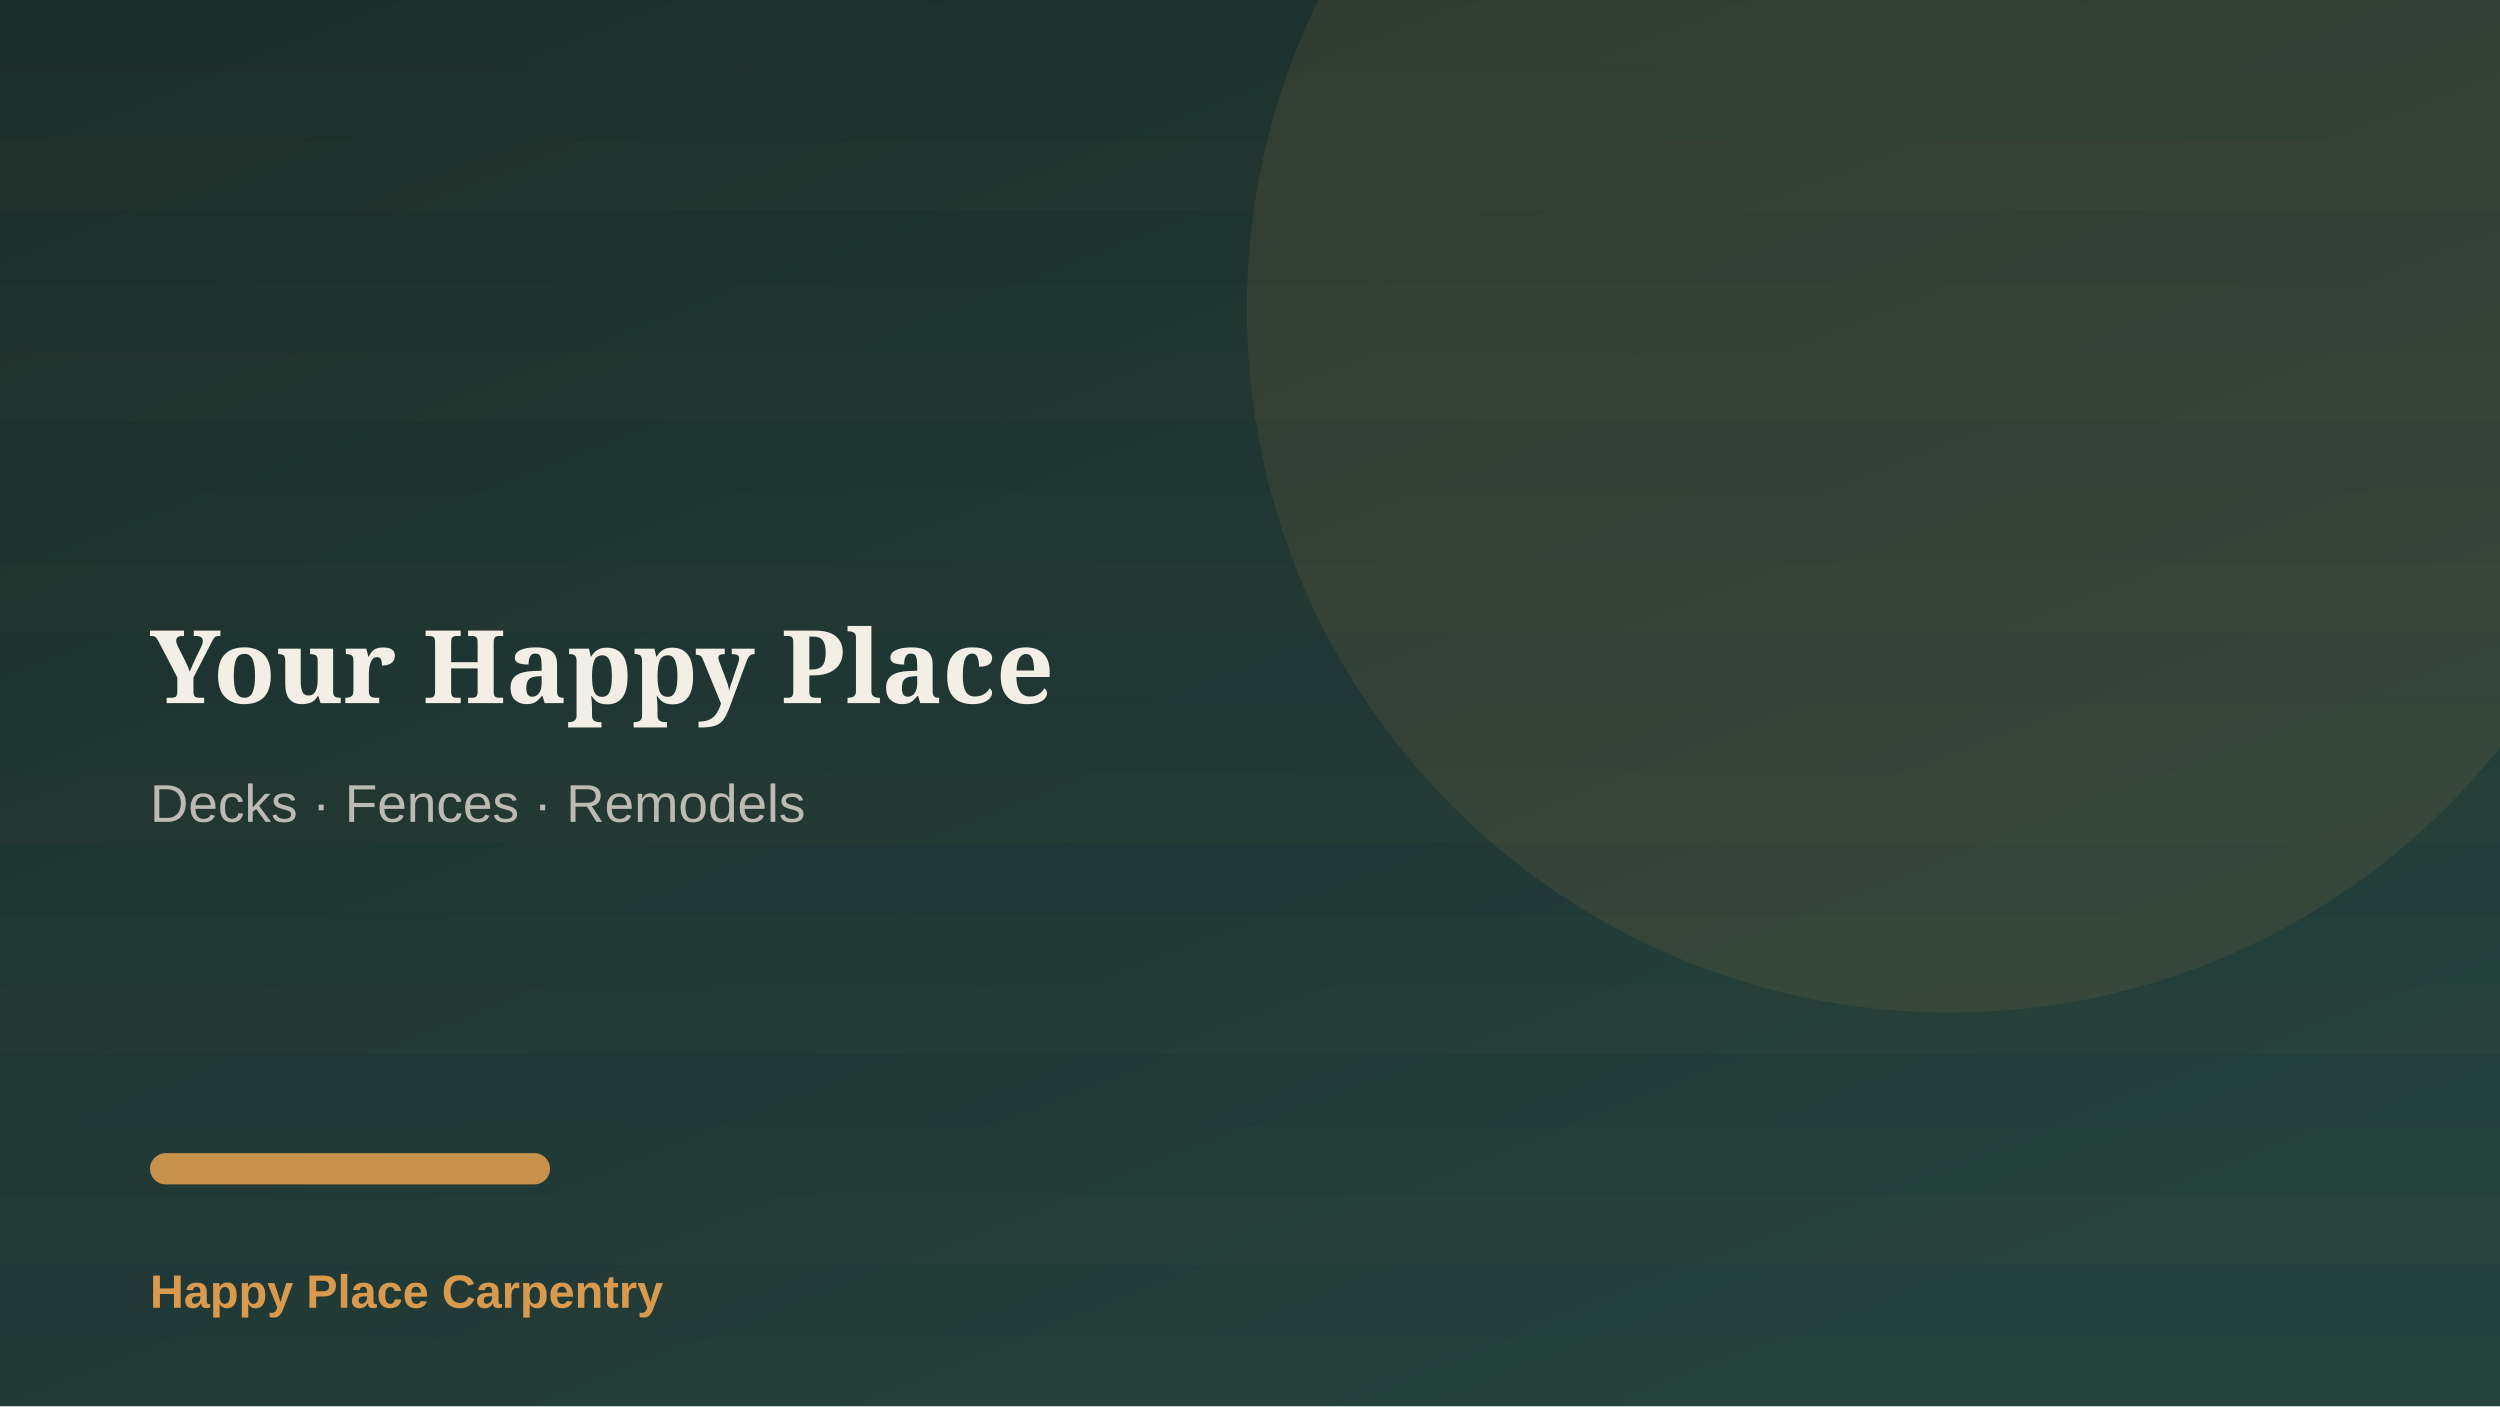
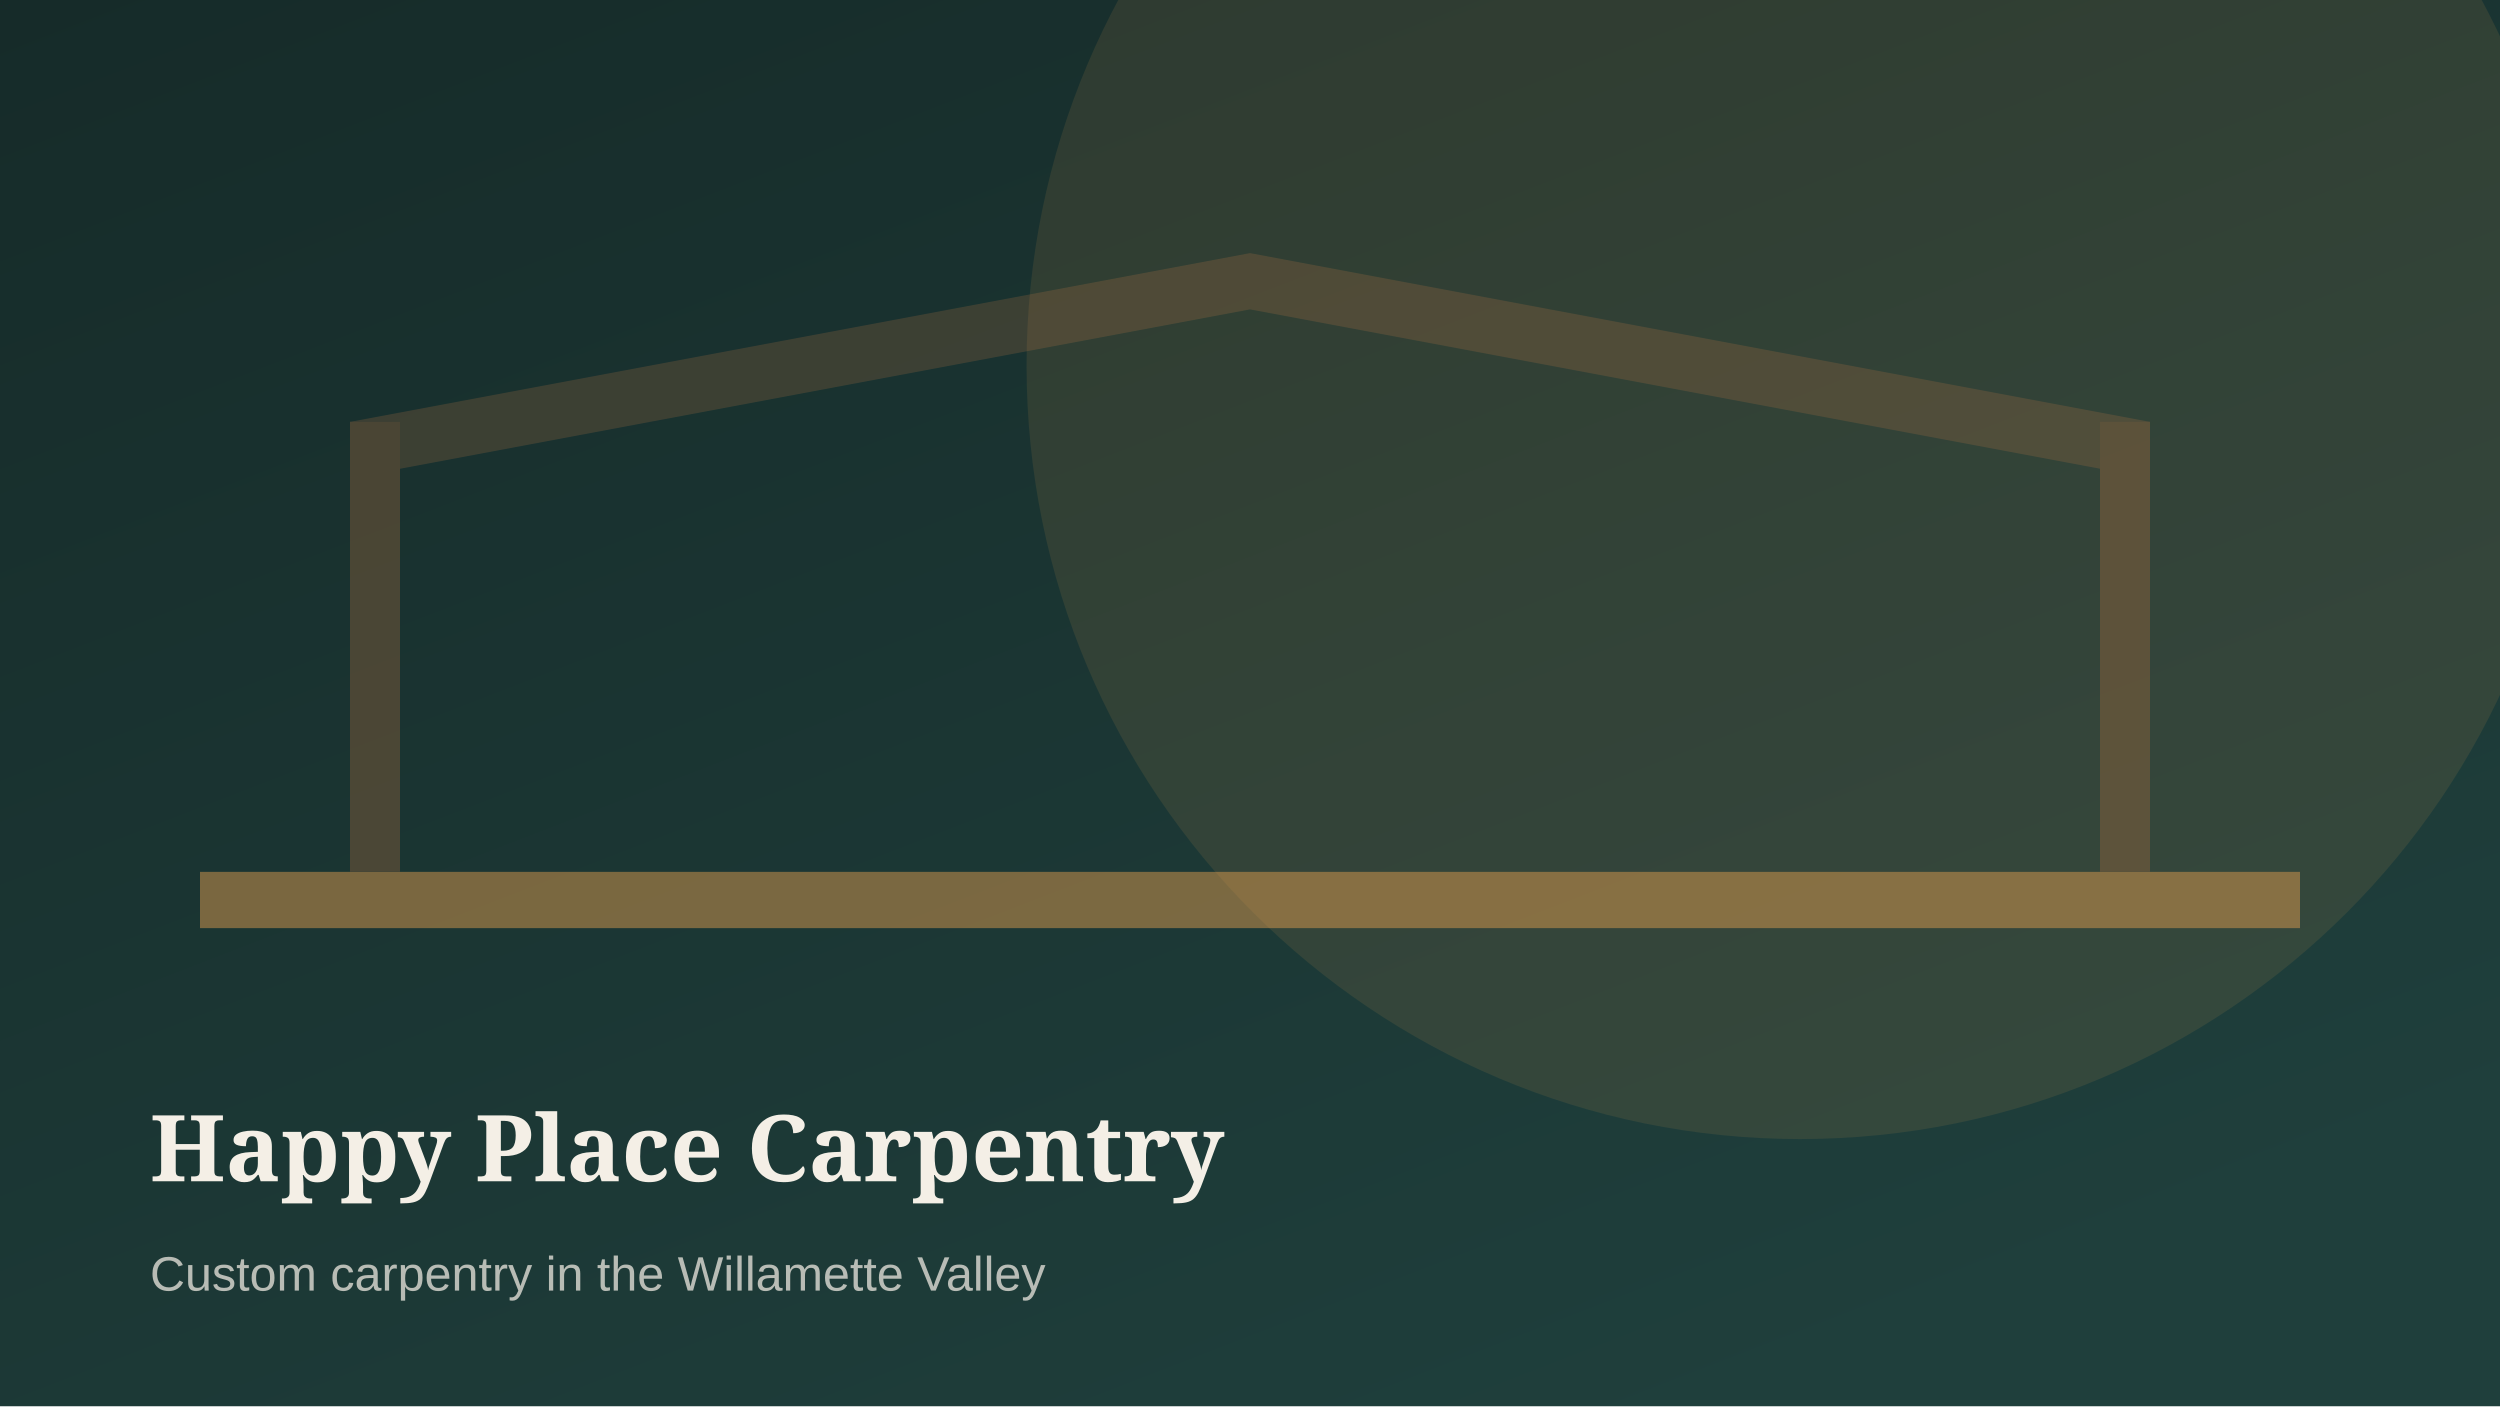
- <svg xmlns="http://www.w3.org/2000/svg" width="1600" height="900" viewBox="0 0 1600 900" role="img" aria-label="Your Happy Place">
+ <svg xmlns="http://www.w3.org/2000/svg" width="1600" height="900" viewBox="0 0 1600 900" role="img" aria-label="Happy Place Carpentry">
  <defs>
    <linearGradient id="g" x1="0" y1="0" x2="0.7" y2="1">
      <stop offset="0" stop-color="#162b29" />
      <stop offset="1" stop-color="#1F3F3C" />
    </linearGradient>
  </defs>
  <rect width="1600" height="900" fill="url(#g)" />
-   <rect x="0" y="0" width="1600" height="45" fill="#7c5a3a" opacity="0.05" />
-   <line x1="0" y1="0" x2="1600" y2="0" stroke="#000" stroke-opacity="0.04" />
-   <rect x="0" y="45" width="1600" height="45" fill="#7c5a3a" opacity="0.07" />
-   <line x1="0" y1="45" x2="1600" y2="45" stroke="#000" stroke-opacity="0.04" />
-   <rect x="0" y="90" width="1600" height="45" fill="#7c5a3a" opacity="0.09" />
-   <line x1="0" y1="90" x2="1600" y2="90" stroke="#000" stroke-opacity="0.04" />
-   <rect x="0" y="135" width="1600" height="45" fill="#7c5a3a" opacity="0.05" />
-   <line x1="0" y1="135" x2="1600" y2="135" stroke="#000" stroke-opacity="0.04" />
-   <rect x="0" y="180" width="1600" height="45" fill="#7c5a3a" opacity="0.07" />
-   <line x1="0" y1="180" x2="1600" y2="180" stroke="#000" stroke-opacity="0.04" />
-   <rect x="0" y="225" width="1600" height="45" fill="#7c5a3a" opacity="0.09" />
-   <line x1="0" y1="225" x2="1600" y2="225" stroke="#000" stroke-opacity="0.04" />
-   <rect x="0" y="270" width="1600" height="45" fill="#7c5a3a" opacity="0.05" />
-   <line x1="0" y1="270" x2="1600" y2="270" stroke="#000" stroke-opacity="0.04" />
-   <rect x="0" y="315" width="1600" height="45" fill="#7c5a3a" opacity="0.07" />
-   <line x1="0" y1="315" x2="1600" y2="315" stroke="#000" stroke-opacity="0.04" />
-   <rect x="0" y="360" width="1600" height="45" fill="#7c5a3a" opacity="0.09" />
-   <line x1="0" y1="360" x2="1600" y2="360" stroke="#000" stroke-opacity="0.04" />
-   <rect x="0" y="405" width="1600" height="45" fill="#7c5a3a" opacity="0.05" />
-   <line x1="0" y1="405" x2="1600" y2="405" stroke="#000" stroke-opacity="0.04" />
-   <rect x="0" y="450" width="1600" height="45" fill="#7c5a3a" opacity="0.07" />
-   <line x1="0" y1="450" x2="1600" y2="450" stroke="#000" stroke-opacity="0.04" />
-   <rect x="0" y="495" width="1600" height="45" fill="#7c5a3a" opacity="0.09" />
-   <line x1="0" y1="495" x2="1600" y2="495" stroke="#000" stroke-opacity="0.04" />
-   <rect x="0" y="540" width="1600" height="45" fill="#7c5a3a" opacity="0.05" />
-   <line x1="0" y1="540" x2="1600" y2="540" stroke="#000" stroke-opacity="0.04" />
-   <rect x="0" y="585" width="1600" height="45" fill="#7c5a3a" opacity="0.07" />
-   <line x1="0" y1="585" x2="1600" y2="585" stroke="#000" stroke-opacity="0.04" />
-   <rect x="0" y="630" width="1600" height="45" fill="#7c5a3a" opacity="0.09" />
-   <line x1="0" y1="630" x2="1600" y2="630" stroke="#000" stroke-opacity="0.04" />
-   <rect x="0" y="675" width="1600" height="45" fill="#7c5a3a" opacity="0.05" />
-   <line x1="0" y1="675" x2="1600" y2="675" stroke="#000" stroke-opacity="0.04" />
-   <rect x="0" y="720" width="1600" height="45" fill="#7c5a3a" opacity="0.07" />
-   <line x1="0" y1="720" x2="1600" y2="720" stroke="#000" stroke-opacity="0.04" />
-   <rect x="0" y="765" width="1600" height="45" fill="#7c5a3a" opacity="0.09" />
-   <line x1="0" y1="765" x2="1600" y2="765" stroke="#000" stroke-opacity="0.04" />
-   <rect x="0" y="810" width="1600" height="45" fill="#7c5a3a" opacity="0.05" />
-   <line x1="0" y1="810" x2="1600" y2="810" stroke="#000" stroke-opacity="0.04" />
-   <rect x="0" y="855" width="1600" height="45" fill="#7c5a3a" opacity="0.07" />
-   <line x1="0" y1="855" x2="1600" y2="855" stroke="#000" stroke-opacity="0.04" />
-   <circle cx="1248" cy="198" r="450" fill="#d99a4e" opacity="0.10" />
-   <rect x="96" y="738" width="256" height="20" rx="10" fill="#d99a4e" opacity="0.9" />
-   <text x="96" y="450" font-family="Georgia, serif" font-size="65" font-weight="700" fill="#f4efe6">Your Happy Place</text>
-   <text x="96" y="526" font-family="Arial, sans-serif" font-size="34" fill="rgba(244,239,230,0.72)">Decks · Fences · Remodels</text>
-   <text x="96" y="837" font-family="Arial, sans-serif" font-size="30" fill="#d99a4e" font-weight="700">Happy Place Carpentry</text>
+   <g opacity="0.5">
+     <rect x="128" y="558" width="1344" height="36" fill="#d99a4e" />
+     <rect x="224" y="270" width="32" height="288" fill="#7c5a3a" />
+     <rect x="1344" y="270" width="32" height="288" fill="#7c5a3a" />
+     <path d="M224 270 L800 162 L1376 270 L1376 306 L800 198 L224 306 Z" fill="#7c5a3a" opacity="0.7" />
+   </g>
+   <circle cx="1152" cy="234" r="495" fill="#d99a4e" opacity="0.12" />
+   <text x="96" y="756" font-family="Georgia, serif" font-size="59" font-weight="700" fill="#f4efe6">Happy Place Carpentry</text>
+   <text x="96" y="826" font-family="Arial, sans-serif" font-size="31" fill="rgba(244,239,230,0.72)">Custom carpentry in the Willamette Valley</text>
</svg>
